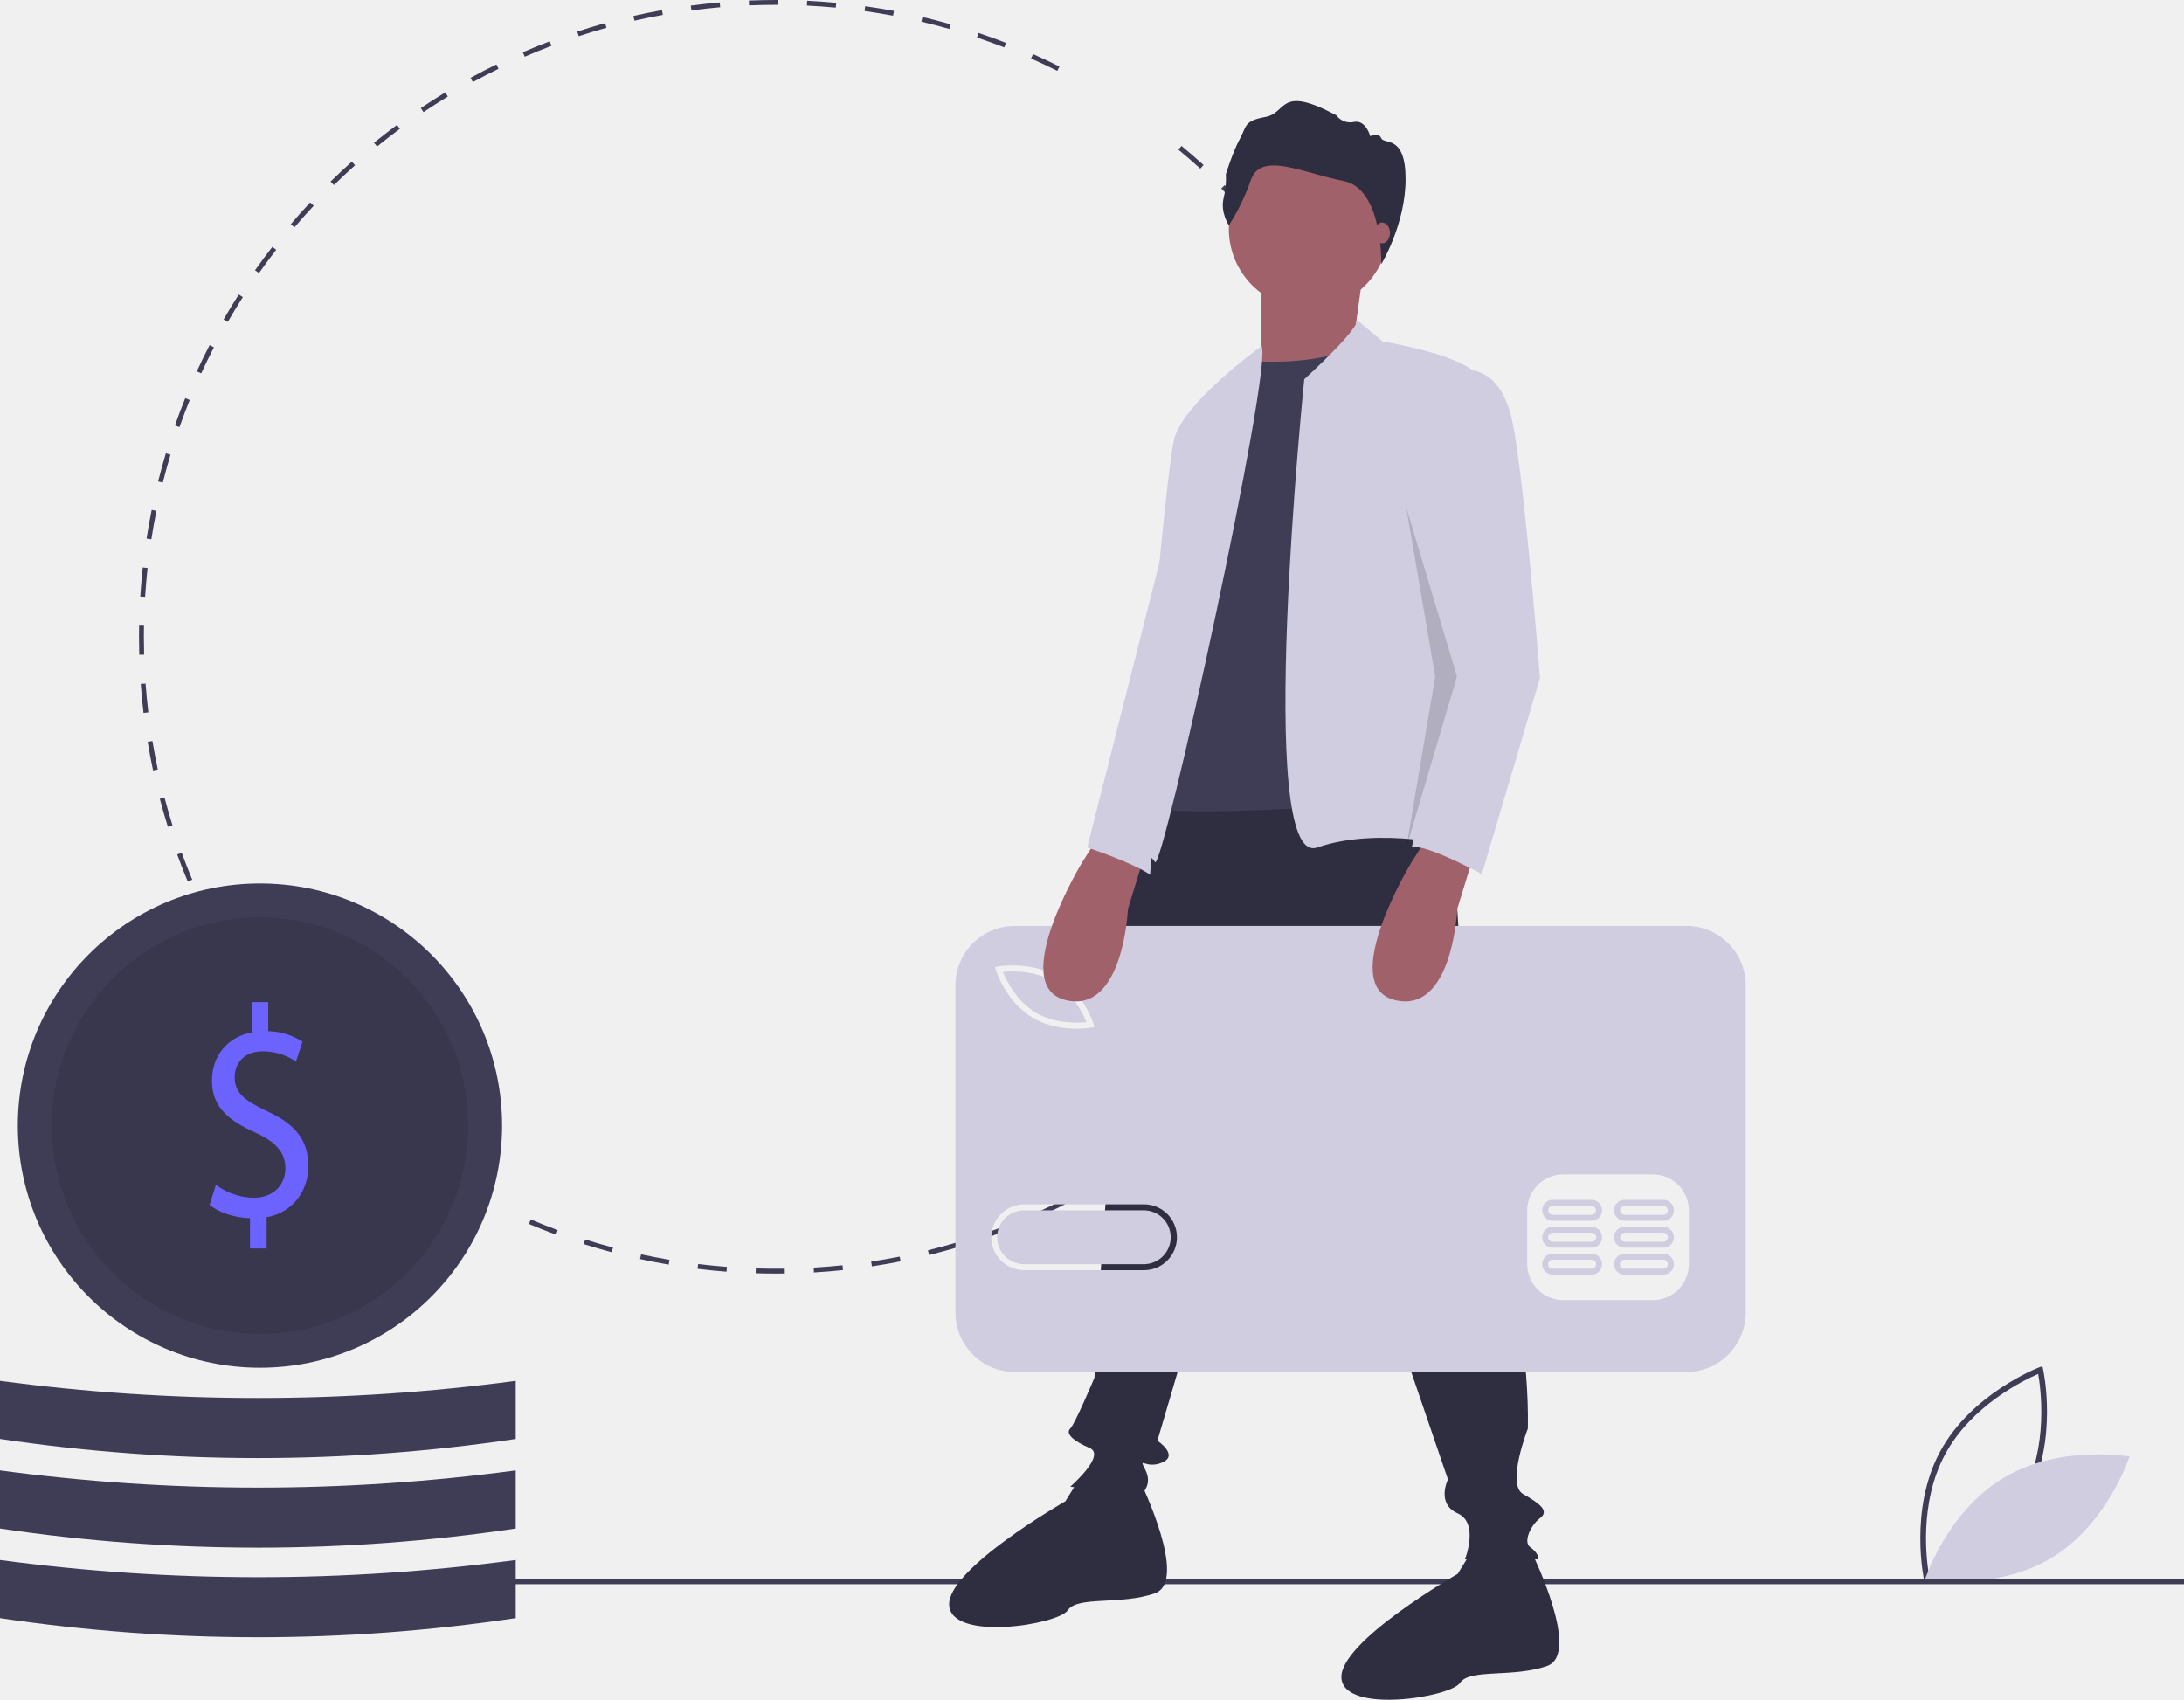
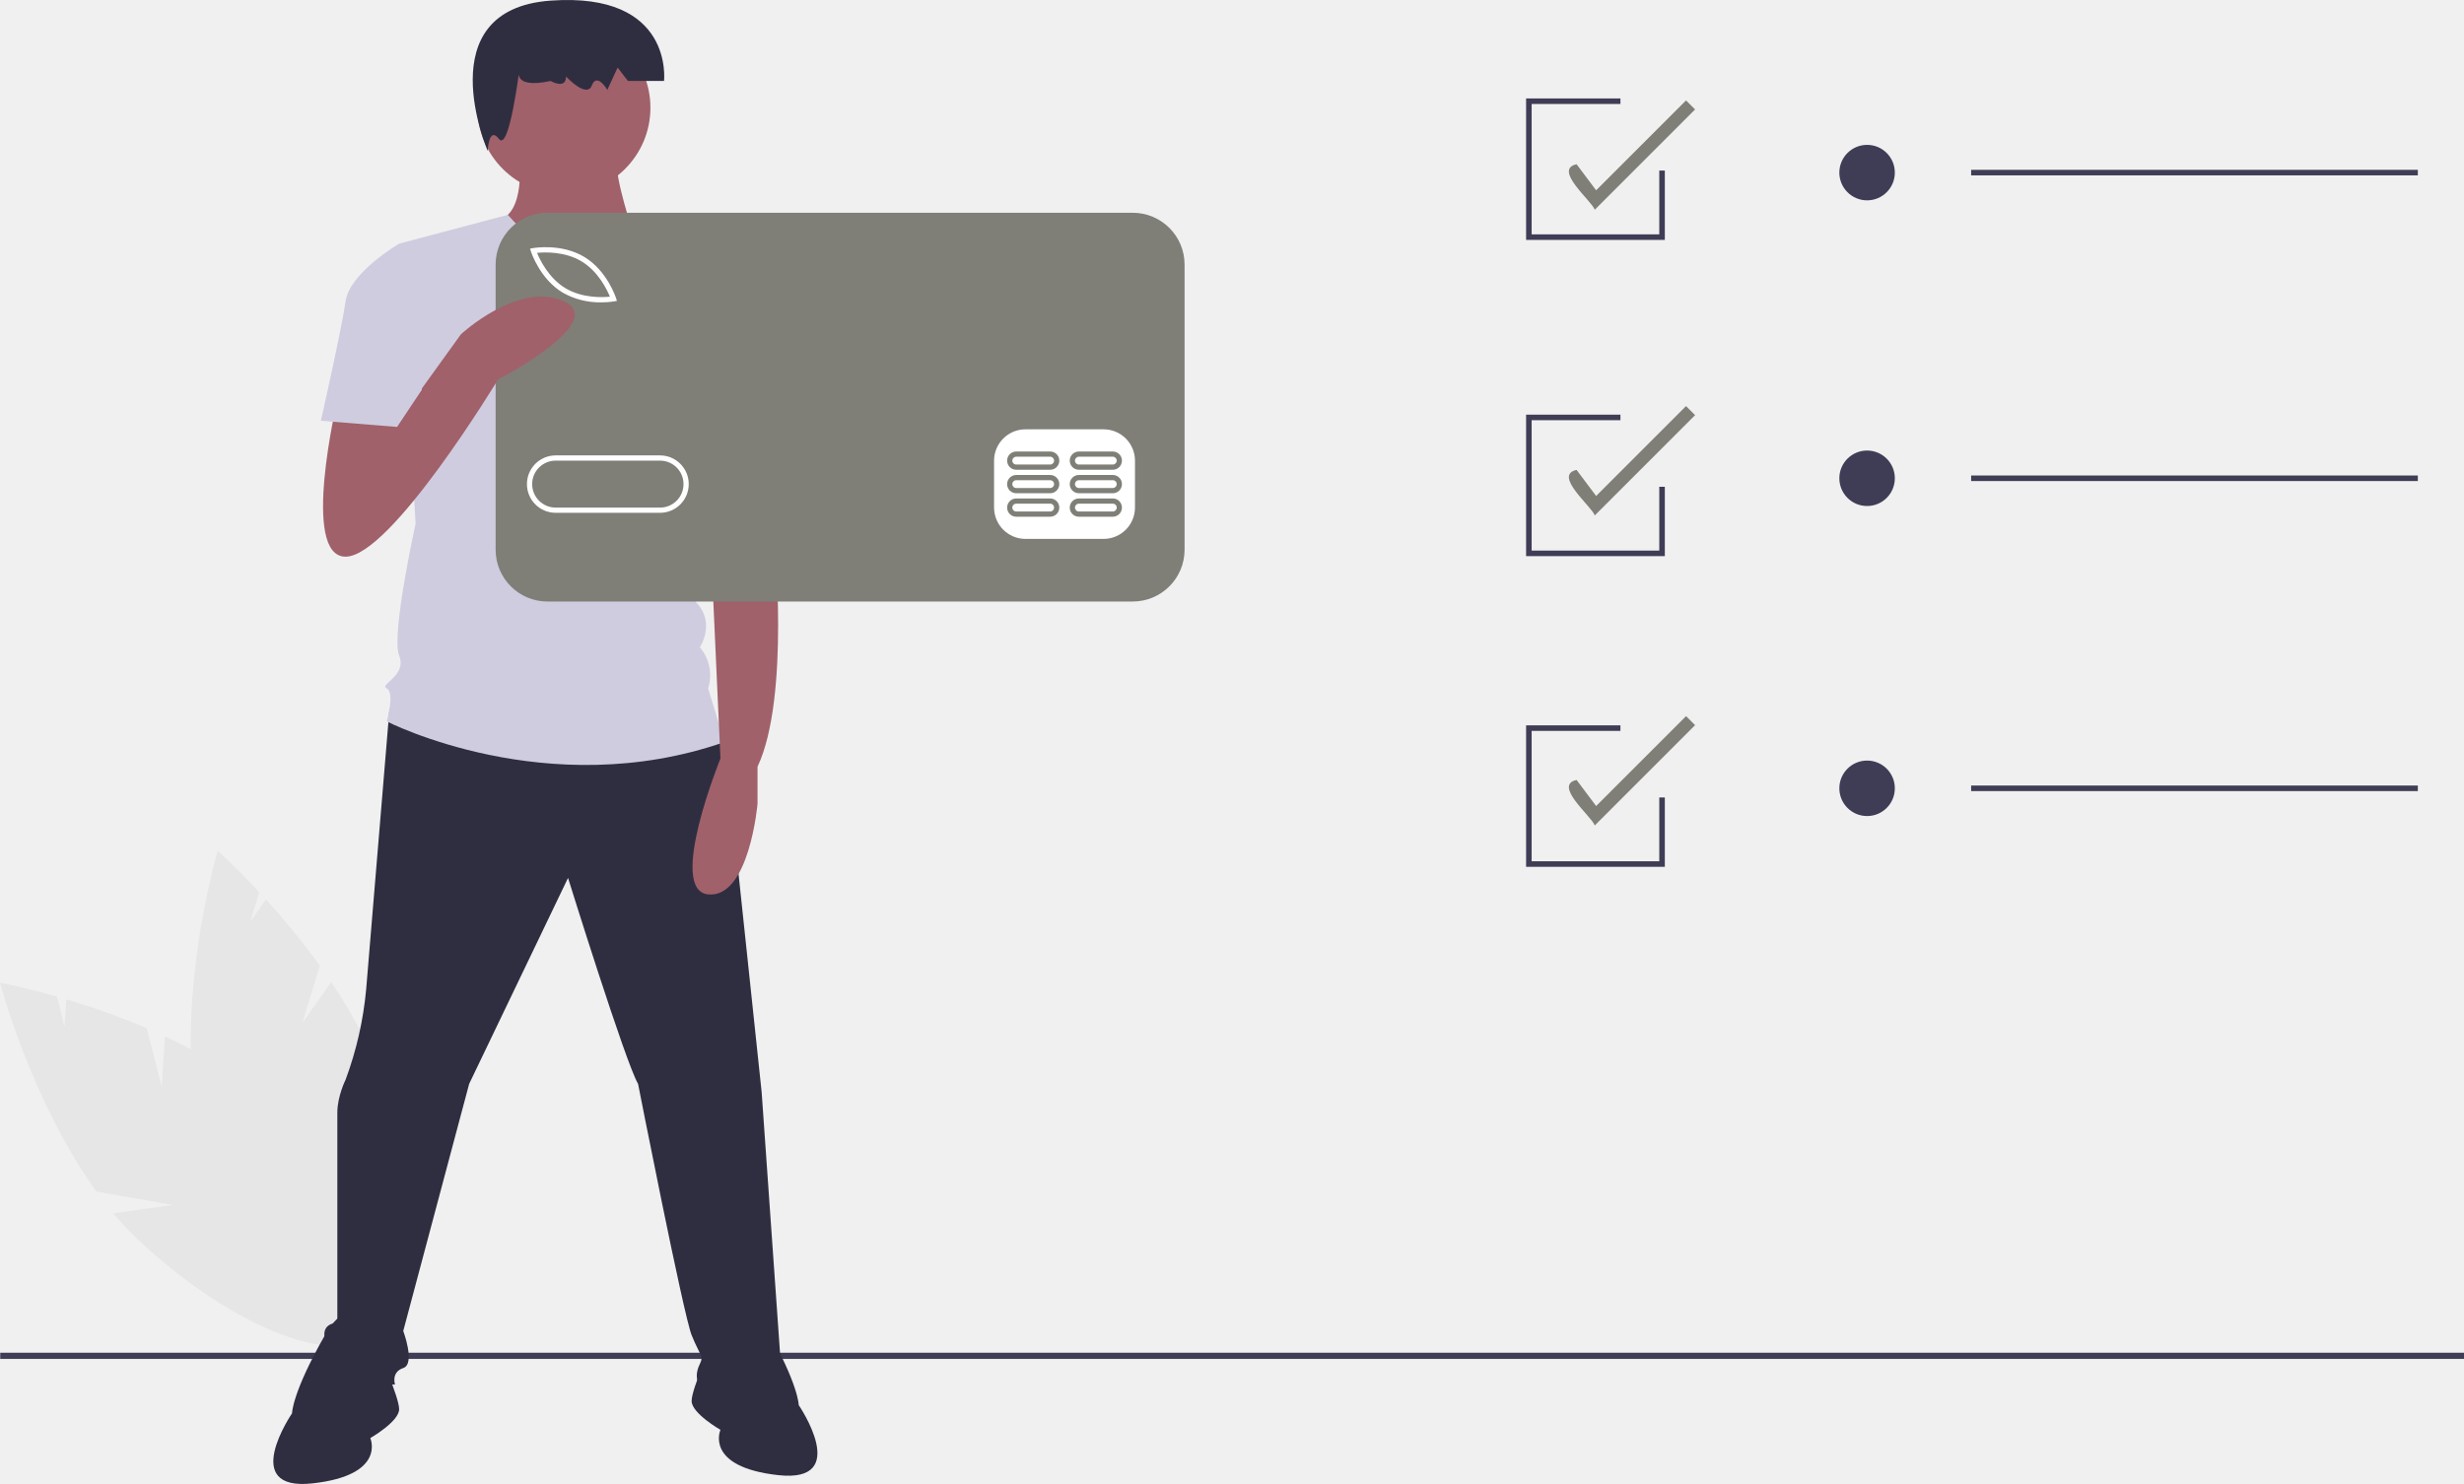
- <svg xmlns="http://www.w3.org/2000/svg" id="b465a16a-1202-4755-ab2a-5eeee67c4d89" data-name="Layer 1" width="902" height="702.007" viewBox="0 0 902 702.007">
-   <path d="M965.712,741.859c-.066-.289-6.423-29.279,6.56-53.356,12.983-24.076,40.697-34.694,40.975-34.799l1.267-.475.299,1.32c.066.289,6.423,29.279-6.56,53.356-12.982,24.076-40.697,34.694-40.975,34.799l-1.267.475Zm47.065-85.409c-5.551,2.388-27.46,12.839-38.426,33.174-10.966,20.337-7.658,44.387-6.603,50.334,5.549-2.382,27.449-12.817,38.426-33.174C1017.14,686.448,1013.832,662.401,1012.777,656.45Z" transform="translate(-171.0002 -88.99633)" fill="#3f3d56" />
-   <path d="M998.331,699.459c-23.331,14.037-32.317,41.918-32.317,41.918s28.842,5.123,52.173-8.914,32.317-41.918,32.317-41.918S1021.663,685.422,998.331,699.459Z" transform="translate(-171.0002 -88.99633)" fill="#d0cde1" />
-   <path d="M491.419,614.996c-2.774,0-5.577-.044-8.328-.13l.062-1.998c3.95.123,7.981.157,11.95.103l.027,2Q493.277,614.996,491.419,614.996Zm15.745-.464-.117-1.996c3.956-.233,7.963-.562,11.909-.975l.209,1.988C515.188,613.967,511.151,614.298,507.164,614.532Zm-36.096-.312c-3.989-.306-8.021-.706-11.982-1.192l.244-1.984c3.932.481,7.932.88,11.891,1.183Zm60.039-2.199-.3-1.977c3.931-.597,7.892-1.289,11.77-2.06l.39,1.961C539.058,610.723,535.068,611.421,531.107,612.022Zm-83.935-.731c-3.941-.668-7.919-1.436-11.823-2.283l.424-1.955c3.875.842,7.822,1.604,11.733,2.266Zm107.548-3.962-.48-1.941c3.858-.954,7.738-2.009,11.532-3.134l.568,1.918C562.517,605.305,558.608,606.367,554.72,607.328ZM423.644,606.182c-3.866-1.028-7.756-2.159-11.562-3.363l.603-1.906c3.778,1.194,7.638,2.316,11.474,3.336Zm154.158-5.701L577.146,598.592c3.744-1.302,7.51-2.709,11.194-4.184l.742,1.857C585.371,597.751,581.576,599.169,577.802,600.481Zm-177.145-1.566c-3.754-1.38-7.532-2.869-11.228-4.426l.776-1.844c3.667,1.545,7.416,3.022,11.142,4.393Zm199.475-7.368-.828-1.82c3.596-1.634,7.21-3.378,10.742-5.184l.91,1.781C607.396,588.143,603.754,589.9,600.131,591.546Zm21.398-10.938-.99-1.736c3.448-1.968,6.891-4.036,10.229-6.148l1.068,1.689C628.473,576.541,625.005,578.626,621.53,580.608Zm20.323-12.857-1.145-1.639c3.247-2.269,6.487-4.645,9.631-7.061l1.219,1.586C648.391,563.072,645.126,565.465,641.853,567.75ZM337.027,564.934c-3.228-2.345-6.453-4.801-9.585-7.302l1.248-1.562c3.108,2.481,6.309,4.919,9.512,7.245Zm323.903-11.846-1.289-1.529c3.026-2.554,6.038-5.215,8.953-7.91l1.357,1.469C667.015,547.833,663.98,550.515,660.93,553.088Zm-342.728-3.186c-3.006-2.633-5.993-5.371-8.877-8.14l1.385-1.443c2.862,2.748,5.826,5.466,8.81,8.079Zm360.401-13.161-1.424-1.404c2.79-2.827,5.55-5.753,8.201-8.695l1.486,1.338C684.195,530.946,681.415,533.893,678.603,536.741Zm-377.773-3.512c-2.758-2.9-5.482-5.898-8.097-8.91l1.511-1.311c2.594,2.989,5.297,5.964,8.035,8.842ZM694.723,518.85l-1.545-1.27c2.521-3.067,5.002-6.232,7.378-9.409l1.602,1.197C699.764,512.57,697.263,515.76,694.723,518.85ZM285.052,515.053c-2.477-3.13-4.916-6.361-7.25-9.604l1.623-1.168c2.316,3.218,4.736,6.425,7.195,9.532ZM709.152,499.556l-1.654-1.123c2.23-3.284,4.415-6.664,6.492-10.048l1.705,1.047C713.6,492.841,711.399,496.247,709.152,499.556ZM271.001,495.527c-2.179-3.341-4.312-6.778-6.34-10.22l1.723-1.016c2.013,3.415,4.129,6.827,6.292,10.142Zm450.766-16.511-1.75-.967c1.92-3.475,3.785-7.043,5.546-10.606l1.793.887C725.583,471.919,723.702,475.515,721.767,479.016Zm10.681-21.621-1.832-.803c1.594-3.64,3.124-7.367,4.549-11.078l1.867.717C735.596,449.971,734.053,453.727,732.448,457.395Zm-483.902-4.315c-1.533-3.68-3.001-7.444-4.364-11.19l1.88-.684c1.352,3.718,2.809,7.453,4.33,11.104Zm492.551-18.216-1.898-.629c1.248-3.761,2.426-7.604,3.5-11.426l1.926.541C743.541,427.2,742.353,431.074,741.096,434.864ZM240.329,430.481c-1.19-3.812-2.308-7.705-3.323-11.574l1.935-.508c1.007,3.84,2.117,7.704,3.298,11.486ZM747.615,411.686l-1.948-.453c.896-3.854,1.714-7.791,2.434-11.698l1.967.361C749.342,403.834,748.517,407.8,747.615,411.686Zm-513.394-4.494c-.834-3.906-1.589-7.886-2.243-11.83l1.973-.328c.65,3.915,1.399,7.864,2.227,11.74ZM751.973,388.008l-1.982-.271c.538-3.917.992-7.911,1.351-11.872l1.992.18C752.972,380.036,752.514,384.061,751.973,388.008Zm-521.694-4.566c-.472-3.959-.859-7.991-1.151-11.984l1.995-.146c.29,3.964.674,7.965,1.143,11.895ZM754.148,364.032l-1.998-.09c.178-3.963.269-7.982.269-11.946h2C754.419,355.99,754.328,360.04,754.148,364.032ZM228.522,359.431c-.068-2.452-.103-4.954-.104-7.435q0-2.309.04-4.608l2,.035q-.04,2.282-.04,4.573c0,2.462.035,4.945.103,7.38Zm2.411-23.948-1.996-.125c.25-3.996.594-8.032,1.023-11.997l1.988.215C231.522,327.511,231.181,331.517,230.933,335.483Zm520.194-12.202c-.399-3.943-.949-5.865-1.529-9.791l1.979-.292c.584,3.956,1.085,6.975,1.488,10.948Zm-517.622-11.551-1.977-.306c.613-3.957,1.325-7.944,2.116-11.854l1.96.396C234.82,303.847,234.113,307.804,233.505,311.73Zm514.074-10.016c-.763-3.901-1.623-7.829-2.559-11.672l1.943-.473c.942,3.873,1.81,7.831,2.578,11.761ZM238.243,288.313l-1.94-.486c.971-3.874,2.047-7.779,3.197-11.609l1.915.575C240.274,280.594,239.207,284.469,238.243,288.313Zm503.685-9.813c-1.115-3.808-2.334-7.639-3.622-11.387l1.891-.65c1.299,3.777,2.527,7.638,3.651,11.475Zm-496.8-13.1-1.887-.663c1.329-3.781,2.764-7.58,4.265-11.291l1.854.75C247.871,257.878,246.446,261.648,245.127,265.4ZM734.161,255.905c-1.459-3.681-3.021-7.375-4.645-10.979l1.824-.821c1.636,3.633,3.21,7.355,4.68,11.063ZM254.104,243.202l-1.817-.835c1.67-3.638,3.448-7.286,5.284-10.842l1.777.917C257.526,235.972,255.762,239.592,254.104,243.202Zm470.269-9.036c-1.79-3.531-3.687-7.069-5.637-10.515l1.74-.985c1.966,3.473,3.876,7.038,5.68,10.596ZM265.081,221.937l-1.733-.998c1.995-3.464,4.099-6.932,6.254-10.306l1.686,1.076C269.149,215.058,267.061,218.499,265.081,221.937Zm447.542-8.535c-2.113-3.364-4.326-6.716-6.577-9.962l1.643-1.14c2.269,3.271,4.499,6.648,6.628,10.038ZM277.954,201.779l-1.635-1.152c2.306-3.27,4.716-6.529,7.167-9.688l1.58,1.226C282.635,195.299,280.242,198.533,277.954,201.779Zm421.064-7.992c-2.41-3.157-4.92-6.295-7.462-9.327l1.533-1.285c2.561,3.056,5.09,6.217,7.519,9.398ZM292.607,182.887l-1.522-1.297c2.587-3.039,5.284-6.064,8.015-8.991l1.462,1.364C297.852,176.869,295.176,179.871,292.607,182.887Zm391.07-7.408c-2.687-2.924-5.474-5.823-8.282-8.614l1.41-1.419c2.83,2.813,5.638,5.733,8.345,8.679Zm-374.765-10.064-1.398-1.43c2.86-2.798,5.819-5.564,8.795-8.221l1.332,1.492C314.688,159.893,311.751,162.638,308.912,165.415ZM666.73,158.635c-2.944-2.67-5.984-5.304-9.035-7.828l1.275-1.541c3.073,2.543,6.137,5.197,9.104,7.888Zm-340-9.132-1.263-1.551c3.093-2.519,6.29-5.003,9.502-7.384l1.191,1.606C332.973,144.538,329.8,147.004,326.731,149.504Zm19.182-14.217-1.116-1.659c3.311-2.228,6.719-4.409,10.13-6.484l1.039,1.709C352.581,130.911,349.198,133.076,345.913,135.286ZM366.3,122.885l-.96-1.755c3.502-1.917,7.094-3.776,10.674-5.527l.879,1.797C373.34,119.137,369.776,120.983,366.3,122.885Zm241.37-4.634c-3.559-1.773-7.204-3.486-10.835-5.091l.809-1.829c3.659,1.617,7.333,3.343,10.919,5.13ZM387.722,112.407l-.795-1.835c3.66-1.586,7.404-3.108,11.128-4.522l.71,1.87C395.07,109.323,391.355,110.833,387.722,112.407ZM585.774,108.573c-3.703-1.436-7.493-2.806-11.266-4.072l.637-1.896c3.801,1.276,7.62,2.656,11.352,4.104Zm-175.743-4.637-.623-1.9c3.801-1.246,7.679-2.419,11.525-3.486l.535,1.927C417.65,101.535,413.802,102.699,410.031,103.936Zm153.063-2.974c-3.814-1.087-7.705-2.1-11.563-3.01l.459-1.946c3.889.916,7.809,1.937,11.653,3.032ZM433.053,97.547l-.445-1.95c3.896-.89,7.866-1.701,11.797-2.41l.355,1.968C440.858,95.859,436.919,96.663,433.053,97.547Zm106.788-2.067c-3.895-.731-7.861-1.381-11.791-1.933l.277-1.98c3.96.556,7.958,1.211,11.883,1.948ZM456.565,93.303l-.265-1.982c3.959-.528,7.985-.973,11.967-1.319l.174,1.992C464.49,92.339,460.495,92.779,456.565,93.303ZM516.181,92.156c-3.939-.371-7.949-.657-11.919-.849l.098-1.998c3.999.194,8.039.482,12.009.856Zm-35.814-.929-.084-1.998c3.676-.153,7.422-.231,11.136-.232l.905.001-.006,2-.899-.001C487.733,90.997,484.014,91.075,480.367,91.227Z" transform="translate(-171.0002 -88.99633)" fill="#3f3d56" />
-   <rect x="169" y="652.292" width="733" height="2" fill="#3f3d56" />
-   <path d="M769.011,405.021l10,155s24,61,23,119c0,0-9,23-2,27s11,7,7,10-7,10-4,12,4,5,3,5h-30s6-15-3-19-4-14-4-14l-67-196-53,180s9,6,2,9-10-3-7,3-1,9-1,10-30-3-30-3,15-13,8-16-10-6-8-8,10-21,10-21,4-72,5-75,0-17,0-24-1-35,2-42,6-93,22-103S769.011,405.021,769.011,405.021Z" transform="translate(-171.0002 -88.99633)" fill="#2f2e41" />
-   <path d="M642.011,701.021s20,41,6,46-32,1-36,7-48,13-49-2,48-43,48-43l6.383-10.278Z" transform="translate(-171.0002 -88.99633)" fill="#2f2e41" />
-   <path d="M804.011,731.021s20,41,6,46-32,1-36,7-48,13-49-2,48-43,48-43l6.383-10.278Z" transform="translate(-171.0002 -88.99633)" fill="#2f2e41" />
-   <circle cx="540.511" cy="94.525" r="33" fill="#a0616a" />
-   <polygon points="563.011 112.025 559.011 141.025 529.011 164.025 521.011 153.025 521.011 115.025 563.011 112.025" fill="#a0616a" />
-   <path d="M687.011,238.021s31,3,47-8l32,189s-113,9-118,3v-59l20-96Z" transform="translate(-171.0002 -88.99633)" fill="#3f3d56" />
-   <path d="M731.257,220.985l10.754,9.036s44,7,41,19l-12,142,4,48s-34-9-60,0-5.343-193.403-5.343-193.403S733.504,223.949,731.257,220.985Z" transform="translate(-171.0002 -88.99633)" fill="#d0cde1" />
-   <path d="M692.011,231.931s-32,23.091-36,38.091-17,173-17,173,6-3,9,2S697.011,239.84,692.011,231.931Z" transform="translate(-171.0002 -88.99633)" fill="#d0cde1" />
-   <path d="M678.527,182.084s-3.572-5.359-2.198-11.13a33.731,33.731,0,0,0,.962-10.03s2.885-9.343,5.771-14.565,1.511-7.42,10.58-9.069,5.359-13.465,29.267-.687a7.011,7.011,0,0,0,7.282,2.748c4.946-.962,6.733,5.908,6.733,5.908s3.298-1.924,4.534.824,10.054-1.649,10.054,16.9-10.034,35.119-10.034,35.119.736-31.202-15.615-34.362-33.938-12.366-38.198-.55A90.081,90.081,0,0,1,678.527,182.084Z" transform="translate(-171.0002 -88.99633)" fill="#2f2e41" />
-   <ellipse cx="570.835" cy="96.206" rx="3.225" ry="4.3" fill="#a0616a" />
-   <path d="M606.301,494.446c-7.913-4.758-17.454-4.395-21.081-4.032,1.381,3.372,5.526,11.974,13.439,16.735,7.932,4.771,17.46,4.396,21.082,4.035C618.36,507.813,614.215,499.208,606.301,494.446Z" transform="translate(-171.0002 -88.99633)" fill="#d0cde1" />
-   <path d="M643.484,588.87H594.028a11.128,11.128,0,1,0,0,22.255h49.456a11.128,11.128,0,0,0,0-22.255Z" transform="translate(-171.0002 -88.99633)" fill="#d0cde1" />
-   <path d="M867.438,471.412H590.154A24.562,24.562,0,0,0,565.591,495.974V631.073a24.562,24.562,0,0,0,24.562,24.562H867.438a24.562,24.562,0,0,0,24.562-24.562V495.974A24.562,24.562,0,0,0,867.438,471.412ZM583.293,488.167c.548-.099,13.532-2.309,24.283,4.161,10.751,6.468,14.881,18.976,15.052,19.505l.435,1.349-1.395.248a37.036,37.036,0,0,1-6.017.442c-4.883,0-11.958-.808-18.266-4.604-10.751-6.467-14.881-18.975-15.051-19.503l-.435-1.349Zm60.191,125.43H594.028a13.6,13.6,0,0,1,0-27.201h49.456a13.6,13.6,0,0,1,0,27.201Zm225.025-2.473a14.88,14.88,0,0,1-14.837,14.837H816.58A14.88,14.88,0,0,1,801.743,611.125V588.87a14.88,14.88,0,0,1,14.837-14.837h37.092a14.88,14.88,0,0,1,14.837,14.837Z" transform="translate(-171.0002 -88.99633)" fill="#d0cde1" />
-   <path d="M828.326,606.798H812.253a4.327,4.327,0,0,0,0,8.655h16.073a4.327,4.327,0,1,0,0-8.655Zm0,6.182H812.253a1.855,1.855,0,1,1,0-3.709h16.073a1.855,1.855,0,1,1,0,3.709Z" transform="translate(-171.0002 -88.99633)" fill="#d0cde1" />
-   <path d="M857.999,606.798H841.926a4.327,4.327,0,1,0,0,8.655h16.073a4.327,4.327,0,0,0,0-8.655Zm0,6.182H841.926a1.855,1.855,0,1,1,0-3.709h16.073a1.855,1.855,0,0,1,0,3.709Z" transform="translate(-171.0002 -88.99633)" fill="#d0cde1" />
-   <path d="M828.326,595.67H812.253a4.327,4.327,0,0,0,0,8.655h16.073a4.327,4.327,0,1,0,0-8.655Zm0,6.182H812.253a1.855,1.855,0,1,1,0-3.709h16.073a1.855,1.855,0,1,1,0,3.709Z" transform="translate(-171.0002 -88.99633)" fill="#d0cde1" />
-   <path d="M857.999,595.67H841.926a4.327,4.327,0,1,0,0,8.655h16.073a4.327,4.327,0,0,0,0-8.655Zm0,6.182H841.926a1.855,1.855,0,0,1,0-3.709h16.073a1.855,1.855,0,0,1,0,3.709Z" transform="translate(-171.0002 -88.99633)" fill="#d0cde1" />
-   <path d="M828.326,584.542H812.253a4.327,4.327,0,0,0,0,8.655h16.073a4.327,4.327,0,1,0,0-8.655Zm0,6.182H812.253a1.855,1.855,0,0,1,0-3.709h16.073a1.855,1.855,0,0,1,0,3.709Z" transform="translate(-171.0002 -88.99633)" fill="#d0cde1" />
-   <path d="M857.999,584.542H841.926a4.327,4.327,0,1,0,0,8.655h16.073a4.327,4.327,0,0,0,0-8.655Zm0,6.182H841.926a1.855,1.855,0,0,1,0-3.709h16.073a1.855,1.855,0,0,1,0,3.709Z" transform="translate(-171.0002 -88.99633)" fill="#d0cde1" />
-   <path d="M780.011,441.021l-7.168,23.391s-1.832,43.609-25.832,37.609,7-57,7-57l7-11Z" transform="translate(-171.0002 -88.99633)" fill="#a0616a" />
-   <path d="M644.011,441.021l-7.168,23.391s-1.832,43.609-25.832,37.609,7-57,7-57l7-11Z" transform="translate(-171.0002 -88.99633)" fill="#a0616a" />
-   <path d="M775.011,242.021s16-4,21,23,11,104,11,104l-24,81s-24-13-29-11l18.886-70.321-15.886-71.679S771.011,242.021,775.011,242.021Z" transform="translate(-171.0002 -88.99633)" fill="#d0cde1" />
-   <polygon points="580.747 209.393 601.747 279.393 580.747 350.393 592.747 279.393 580.747 209.393" opacity="0.15" />
-   <path d="M656.011,297.021l-36,142s18.989,6.267,25.989,11.267Z" transform="translate(-171.0002 -88.99633)" fill="#d0cde1" />
-   <circle cx="107.362" cy="464.884" r="100" fill="#3f3d56" />
-   <circle cx="107.362" cy="464.884" r="86" opacity="0.1" />
-   <path d="M274.242,604.629V592.112c-6.327-.123-12.873-2.355-16.691-5.453l2.618-8.303a26.681,26.681,0,0,0,15.709,5.329c7.746,0,12.982-5.081,12.982-12.145,0-6.816-4.255-11.03-12.328-14.748-11.128-4.957-18-10.658-18-21.44,0-10.287,6.437-18.094,16.473-19.953V502.881h6.764V514.902a26.543,26.543,0,0,1,14.182,4.337l-2.728,8.18a24.107,24.107,0,0,0-13.746-4.214c-8.4,0-11.564,5.701-11.564,10.658,0,6.444,4.036,9.666,13.528,14.128,11.236,5.205,16.909,11.649,16.909,22.679,0,9.79-6,18.962-17.237,21.068v12.89Z" transform="translate(-171.0002 -88.99633)" fill="#6c63ff" />
-   <path d="M384,757.289a722.026,722.026,0,0,1-213,0v-24a802.329,802.329,0,0,0,213,0Z" transform="translate(-171.0002 -88.99633)" fill="#3f3d56" />
-   <path d="M384,720.289a722.026,722.026,0,0,1-213,0v-24a802.329,802.329,0,0,0,213,0Z" transform="translate(-171.0002 -88.99633)" fill="#3f3d56" />
-   <path d="M384,683.289a722.026,722.026,0,0,1-213,0v-24a802.329,802.329,0,0,0,213,0Z" transform="translate(-171.0002 -88.99633)" fill="#3f3d56" />
+ <svg xmlns="http://www.w3.org/2000/svg" id="a139742c-031f-4297-9910-0b661ecf4262" data-name="Layer 1" width="888.08" height="534.97" viewBox="0 0 888.08 534.97">
+   <path d="M214.195,574.215l-5.333-21.034A273.135,273.135,0,0,0,179.884,542.785l-.673,9.775L176.48,541.791c-12.212-3.487-20.52-5.023-20.52-5.023s11.222,42.674,34.759,75.298l27.426,4.818-21.307,3.072a110.502,110.502,0,0,0,9.531,10.1c34.24,31.782,72.377,46.364,85.181,32.569s-4.573-50.742-38.813-82.524c-10.615-9.853-23.949-17.76-37.297-23.982Z" transform="translate(-155.9601 -182.5151)" fill="#e6e6e6" />
+   <path d="M264.916,551.373l6.307-20.763a273.133,273.133,0,0,0-19.433-23.878l-5.629,8.02,3.229-10.631C240.739,494.823,234.421,489.214,234.421,489.214s-12.452,42.331-9.166,82.426l20.988,18.301-19.827-8.384a110.504,110.504,0,0,0,2.938,13.573c12.883,44.906,37.992,77.101,56.084,71.911s22.314-45.801,9.431-90.706c-3.994-13.921-11.322-27.582-19.531-39.809Z" transform="translate(-155.9601 -182.5151)" fill="#e6e6e6" />
+   <rect x="0.08" y="487.65" width="888" height="2.241" fill="#3f3d56" />
+   <path d="M296.338,438.128s-6.915,83.148-8.4,100.966a126.71,126.71,0,0,1-7.424,32.665s-2.97,5.939-2.97,11.878v75.723s-5.939,0-4.454,5.939,2.97,16.332,2.97,16.332h22.272s-1.485-4.454,2.97-5.939,0-13.363,0-13.363l23.756-89.086,35.634-74.238s20.787,66.815,25.241,74.238c0,0,16.332,83.147,19.302,90.571s4.454,7.424,2.97,10.393-1.485,5.939,0,7.424,29.695,0,29.695,0l-7.424-105.419L417.113,450.008l-68.299-20.787Z" transform="translate(-155.9601 -182.5151)" fill="#2f2e41" />
+   <path d="M292.392,669.753s-7.424-26.726-19.302-5.939-11.878,28.211-11.878,28.211-19.302,28.211,7.424,25.241,20.787-16.332,20.787-16.332,10.393-5.939,10.393-10.393S292.392,669.753,292.392,669.753Z" transform="translate(-155.9601 -182.5151)" fill="#2f2e41" />
+   <path d="M412.659,666.784s7.424-26.726,19.302-5.939,11.878,28.211,11.878,28.211,19.302,28.211-7.424,25.241-20.787-16.332-20.787-16.332-10.393-5.939-10.393-10.393S412.659,666.784,412.659,666.784Z" transform="translate(-155.9601 -182.5151)" fill="#2f2e41" />
+   <path d="M342.874,237.686s2.97,19.302-5.939,23.756,19.302,20.787,26.726,20.787S384.448,267.381,384.448,267.381s-7.424-22.272-5.939-26.726Z" transform="translate(-155.9601 -182.5151)" fill="#a0616a" />
+   <circle cx="203.247" cy="38.838" r="31.18" fill="#a0616a" />
+   <path d="M420.082,285.198l-37.118-22.489s-21.119,23.973-43.967-2.752l-39.181,10.393,5.939,100.964s-8.909,40.089-5.939,47.513-7.424,10.393-4.454,11.878,0,11.878,0,11.878,57.906,29.695,121.751,7.424l-5.939-19.302a15.58,15.58,0,0,0-2.97-14.848s5.939-8.909-1.485-16.332c0,0,2.97-13.363-4.454-19.302l-1.485-20.787,4.454-10.393Z" transform="translate(-155.9601 -182.5151)" fill="#cfcce0" />
+   <path d="M343.25,206.875s-3.717,8.045,11.152,4.827c0,0,5.576,3.218,5.576-1.609,0,0,7.435,8.045,9.293,3.218s5.576,1.609,5.576,1.609l3.717-8.045,3.717,4.827H395.292s3.717-32.179-40.89-28.961-22.663,54.202-22.663,54.202.359-9.152,4.077-4.325S343.25,206.875,343.25,206.875Z" transform="translate(-155.9601 -182.5151)" fill="#2f2e41" />
+   <path d="M433.445,344.589l1.485,31.18s5.939,57.906-5.939,83.147v13.363s-2.97,34.15-17.817,32.665,4.454-48.997,4.454-48.997l-2.97-65.33L409.689,353.498Z" transform="translate(-155.9601 -182.5151)" fill="#a0616a" />
+   <path d="M403.75,286.683l14.811-2.406a72.313,72.313,0,0,1,20.823,38.041c4.454,23.756,5.939,28.211,5.939,28.211L409.689,359.437l-19.302-37.119Z" transform="translate(-155.9601 -182.5151)" fill="#cfcce0" />
+   <rect x="184.017" y="87.223" width="234.311" height="116.395" fill="#fff" />
+   <path d="M365.562,276.738c-6.02-3.62-13.278-3.344-16.037-3.067,1.051,2.565,4.204,9.109,10.223,12.731,6.034,3.629,13.283,3.344,16.038,3.07C374.736,286.907,371.583,280.361,365.562,276.738Z" transform="translate(-155.9601 -182.5151)" fill="#7f7f78" />
+   <path d="M393.849,348.571H356.226a8.465,8.465,0,1,0,0,16.931h37.624a8.465,8.465,0,1,0,0-16.931Z" transform="translate(-155.9601 -182.5151)" fill="#7f7f78" />
+   <path d="M564.221,259.215H353.278A18.686,18.686,0,0,0,334.592,277.901V380.677a18.686,18.686,0,0,0,18.686,18.686H564.221a18.686,18.686,0,0,0,18.686-18.686V277.901A18.686,18.686,0,0,0,564.221,259.215ZM348.059,271.961c.417-.075,10.294-1.756,18.473,3.165,8.179,4.921,11.321,14.436,11.451,14.838l.331,1.026-1.061.188a28.175,28.175,0,0,1-4.578.336,27.256,27.256,0,0,1-13.896-3.502c-8.179-4.92-11.321-14.435-11.45-14.837l-.331-1.026Zm45.79,95.421H356.226a10.346,10.346,0,0,1,0-20.693h37.624a10.346,10.346,0,1,1,0,20.693Zm171.187-1.881a11.32,11.32,0,0,1-11.287,11.287H525.531a11.32,11.32,0,0,1-11.287-11.287V348.571a11.32,11.32,0,0,1,11.287-11.287h28.218a11.32,11.32,0,0,1,11.287,11.287Z" transform="translate(-155.9601 -182.5151)" fill="#7f7f78" />
+   <path d="M534.467,362.209H522.239a3.292,3.292,0,0,0,0,6.584H534.467a3.292,3.292,0,0,0,0-6.584Zm0,4.703H522.239a1.411,1.411,0,1,1,0-2.822H534.467a1.411,1.411,0,0,1,0,2.822Z" transform="translate(-155.9601 -182.5151)" fill="#7f7f78" />
+   <path d="M557.041,362.209H544.813a3.292,3.292,0,0,0,0,6.584h12.228a3.292,3.292,0,0,0,0-6.584Zm0,4.703H544.813a1.411,1.411,0,1,1,0-2.822h12.228a1.411,1.411,0,0,1,0,2.822Z" transform="translate(-155.9601 -182.5151)" fill="#7f7f78" />
+   <path d="M534.467,353.744H522.239a3.292,3.292,0,0,0,0,6.584H534.467a3.292,3.292,0,0,0,0-6.584Zm0,4.703H522.239a1.411,1.411,0,1,1,0-2.822H534.467a1.411,1.411,0,1,1,0,2.822Z" transform="translate(-155.9601 -182.5151)" fill="#7f7f78" />
+   <path d="M557.041,353.744H544.813a3.292,3.292,0,0,0,0,6.584h12.228a3.292,3.292,0,0,0,0-6.584Zm0,4.703H544.813a1.411,1.411,0,1,1,0-2.822h12.228a1.411,1.411,0,1,1,0,2.822Z" transform="translate(-155.9601 -182.5151)" fill="#7f7f78" />
+   <path d="M534.467,345.279H522.239a3.292,3.292,0,0,0,0,6.584H534.467a3.292,3.292,0,0,0,0-6.584Zm0,4.703H522.239a1.411,1.411,0,1,1,0-2.822H534.467a1.411,1.411,0,0,1,0,2.822Z" transform="translate(-155.9601 -182.5151)" fill="#7f7f78" />
+   <path d="M557.041,345.279H544.813a3.292,3.292,0,0,0,0,6.584h12.228a3.292,3.292,0,0,0,0-6.584Zm0,4.703H544.813a1.411,1.411,0,1,1,0-2.822h12.228a1.411,1.411,0,0,1,0,2.822Z" transform="translate(-155.9601 -182.5151)" fill="#7f7f78" />
+   <path d="M277.545,326.772s-13.363,56.421,2.97,56.421,54.936-63.845,54.936-63.845,40.089-20.787,23.756-28.211-37.119,11.878-37.119,11.878l-23.985,33.3-1.256-16.967Z" transform="translate(-155.9601 -182.5151)" fill="#a0616a" />
+   <path d="M308.725,279.259l-8.909-8.909s-17.817,10.393-19.302,20.787-8.909,43.058-8.909,43.058l27.468,2.227,8.909-13.363Z" transform="translate(-155.9601 -182.5151)" fill="#cfcce0" />
+   <path d="M730.743,258.138c-1.119-3.303-15.145-14.53-6.55-16.417l7.049,9.399,32.407-32.406,3.259,3.259Z" transform="translate(-155.9601 -182.5151)" fill="#7f7f78" />
+   <path d="M730.743,368.332c-1.119-3.303-15.145-14.53-6.55-16.417l7.049,9.399,32.407-32.406,3.259,3.259Z" transform="translate(-155.9601 -182.5151)" fill="#7f7f78" />
+   <path d="M730.743,480.1c-1.119-3.303-15.145-14.53-6.55-16.417l7.049,9.399,32.407-32.406,3.259,3.259Z" transform="translate(-155.9601 -182.5151)" fill="#7f7f78" />
+   <circle cx="672.941" cy="62.223" r="10" fill="#3f3d56" />
+   <rect x="710.441" y="61.223" width="161" height="2" fill="#3f3d56" />
+   <circle cx="672.941" cy="172.417" r="10" fill="#3f3d56" />
+   <rect x="710.441" y="171.417" width="161" height="2" fill="#3f3d56" />
+   <circle cx="672.941" cy="284.185" r="10" fill="#3f3d56" />
+   <rect x="710.441" y="283.185" width="161" height="2" fill="#3f3d56" />
+   <polygon points="600.04 312.485 550.04 312.485 550.04 261.485 584.04 261.485 584.04 263.485 552.04 263.485 552.04 310.485 598.04 310.485 598.04 287.485 600.04 287.485 600.04 312.485" fill="#3f3d56" />
+   <polygon points="600.04 200.485 550.04 200.485 550.04 149.485 584.04 149.485 584.04 151.485 552.04 151.485 552.04 198.485 598.04 198.485 598.04 175.485 600.04 175.485 600.04 200.485" fill="#3f3d56" />
+   <polygon points="600.04 86.485 550.04 86.485 550.04 35.485 584.04 35.485 584.04 37.485 552.04 37.485 552.04 84.485 598.04 84.485 598.04 61.485 600.04 61.485 600.04 86.485" fill="#3f3d56" />
</svg>
